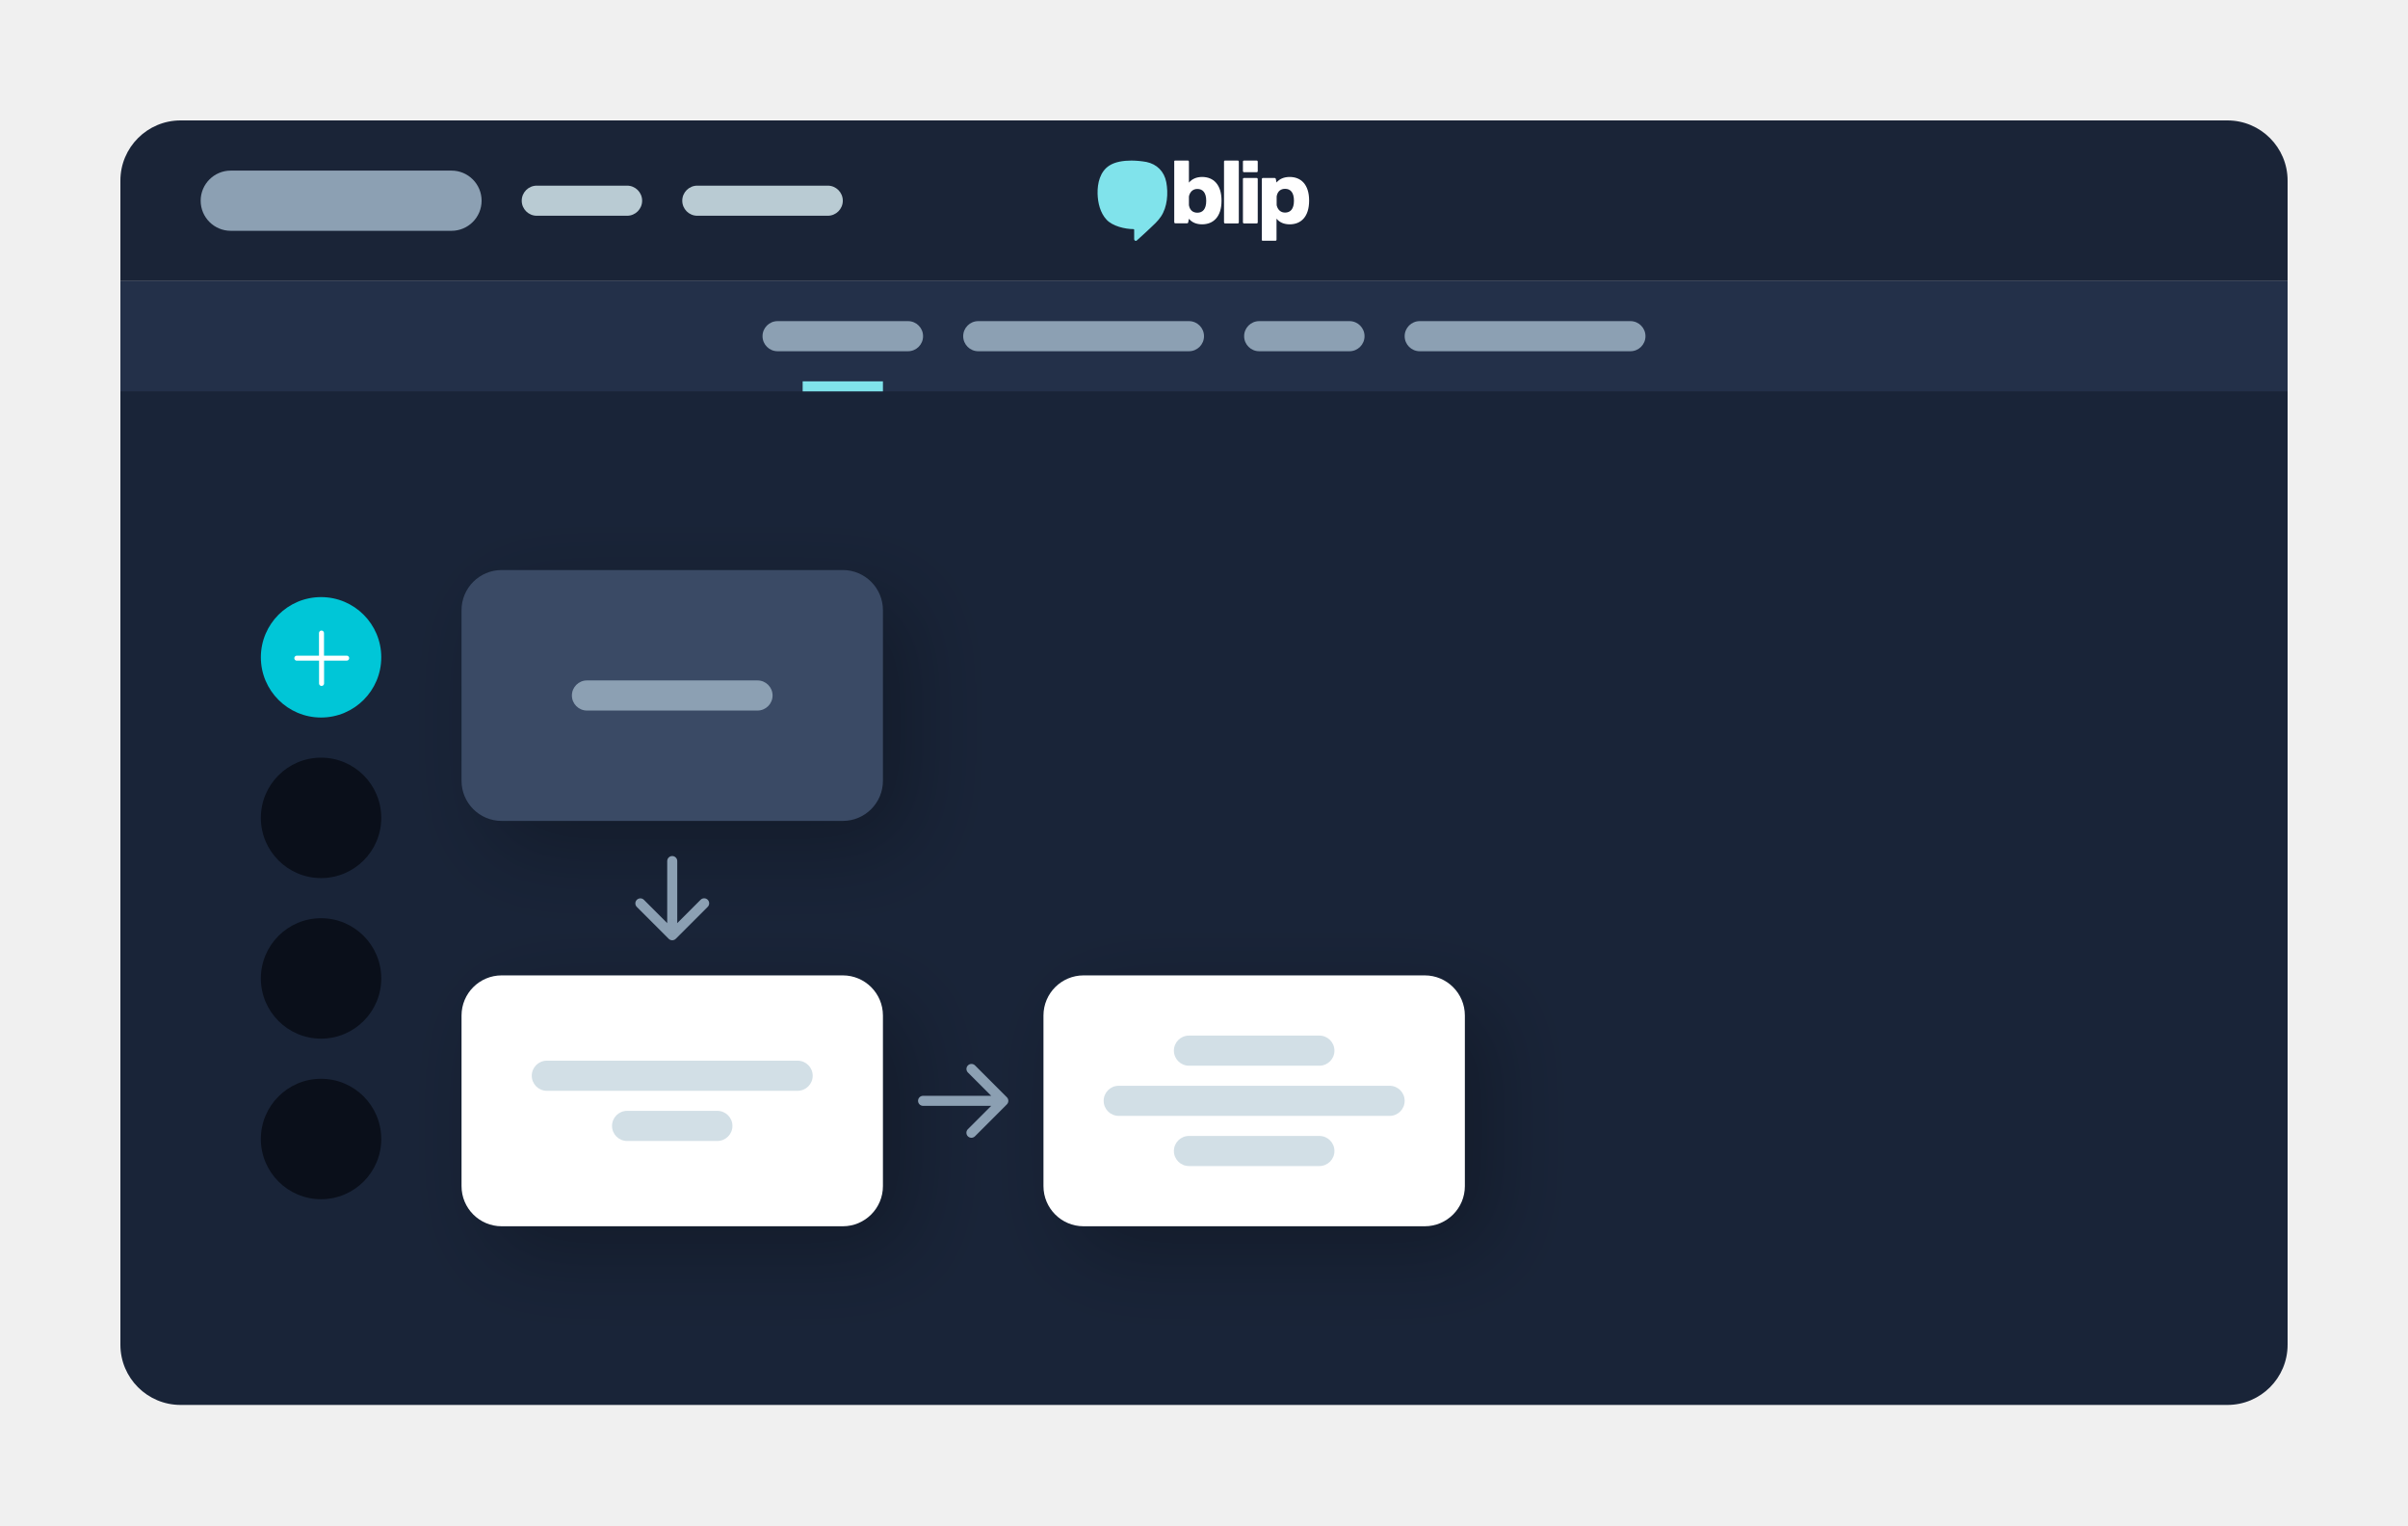
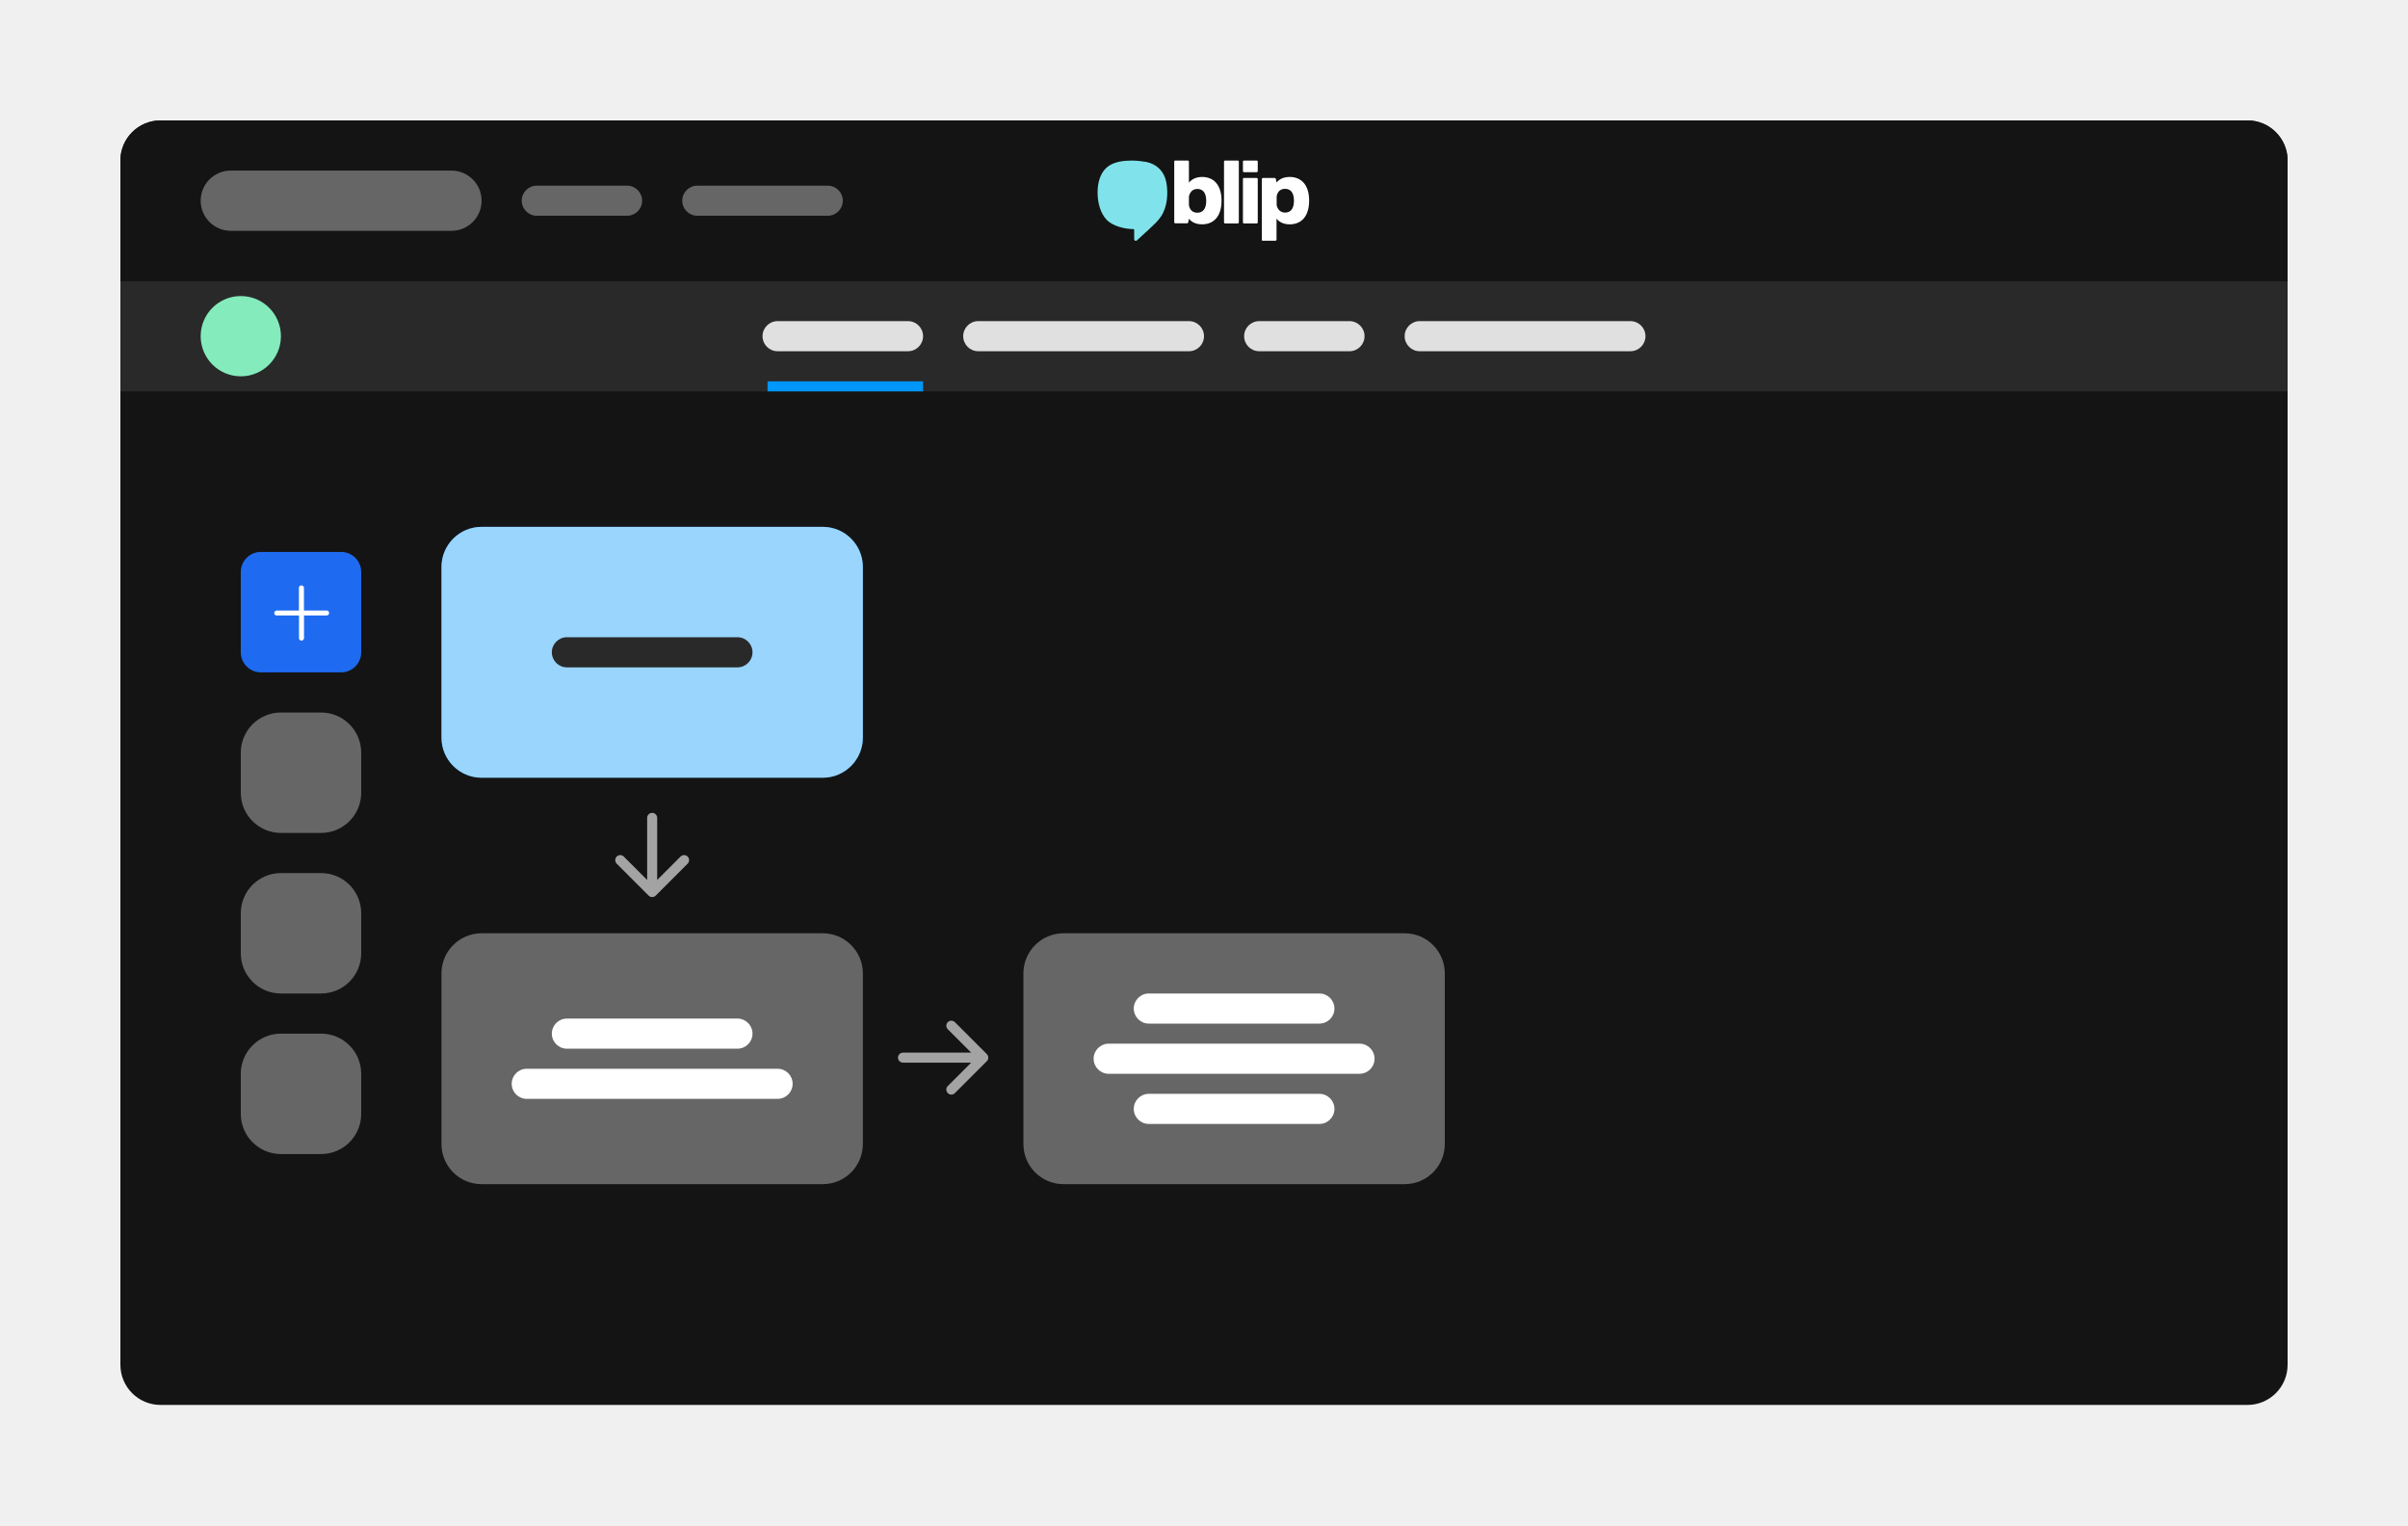
<svg xmlns="http://www.w3.org/2000/svg" width="480" height="304" viewBox="0 0 480 304" fill="none">
-   <path d="M24 36c0-6.627 5.373-12 12-12h408c6.627 0 12 5.373 12 12v20H24V36Z" fill="#1A2437" />
-   <rect x="40" y="34" width="56" height="12" rx="6" fill="#8CA0B3" />
-   <rect x="104" y="37" width="24" height="6" rx="3" fill="#B9CBD3" />
-   <rect x="136" y="37" width="32" height="6" rx="3" fill="#B9CBD3" />
-   <path d="M251.53 47.794V35.68a.2.2 0 0 1 .199-.206h2.381c.099 0 .174.077.198.154l.149.746c.62-.746 1.513-1.106 2.63-1.106 2.207 0 3.869 1.466 3.869 4.707 0 3.242-1.637 4.733-3.869 4.733-1.092 0-2.01-.36-2.63-1.131v4.193a.199.199 0 0 1-.198.205h-2.555c-.099.026-.174-.051-.174-.18Zm2.952-7.022c0 .077 0 .154.025.231.273.952.893 1.364 1.662 1.364 1.042 0 1.761-.695 1.761-2.367 0-1.672-.719-2.367-1.761-2.367-.819 0-1.439.412-1.662 1.364-.025.077-.025.128-.025.206v1.569ZM234.241 32h2.555c.124 0 .199.103.199.206v4.193c.62-.746 1.538-1.132 2.629-1.132 2.232 0 3.87 1.492 3.87 4.733 0 3.241-1.662 4.707-3.87 4.707-1.116 0-2.009-.36-2.629-1.106l-.149.746c-.025.103-.099.155-.199.155h-2.381c-.124 0-.198-.103-.198-.206v-12.09c-.025-.129.049-.206.173-.206Zm2.754 8.823c0 .077 0 .129.025.206.223.952.843 1.363 1.661 1.363 1.042 0 1.762-.694 1.762-2.366 0-1.672-.72-2.367-1.762-2.367-.769 0-1.389.412-1.661 1.364-.025.077-.025.154-.025.231v1.57ZM244.188 32h2.555c.124 0 .198.103.198.206V44.32a.199.199 0 0 1-.198.206h-2.555c-.124 0-.198-.103-.198-.206V32.206c0-.129.074-.206.198-.206Zm3.572 2.11v-1.904c0-.129.099-.206.198-.206h2.555c.124 0 .199.103.199.206v1.903a.2.2 0 0 1-.199.206h-2.555c-.124 0-.198-.103-.198-.206Zm.198 1.363h2.555c.124 0 .199.103.199.206v8.642a.2.2 0 0 1-.199.206h-2.555c-.124 0-.198-.103-.198-.206V35.68c0-.13.074-.206.198-.206Z" fill="#fff" />
-   <path d="M225.535 32c-1.612 0-3.274.257-4.415 1.003-1.836 1.184-2.382 3.499-2.332 5.608.05 1.826.521 3.807 1.786 5.17 1.191 1.287 3.671 1.878 5.358 1.878.074 0 .149.052.149.154v1.853c0 .18.148.334.322.334h.025a.22.22 0 0 0 .173-.077c.844-.746 1.687-1.518 2.531-2.315.793-.746 1.686-1.544 2.282-2.444 1.289-1.904 1.488-4.63 1.066-6.868-.421-2.161-1.885-3.576-3.944-4.013a17.573 17.573 0 0 0-3.001-.283Z" fill="#80E3EB" />
-   <path d="M24 56h432v212c0 6.627-5.373 12-12 12H36c-6.627 0-12-5.373-12-12V56Z" fill="#192438" />
-   <path fill="#233049" d="M24 56h432v22H24z" />
-   <path fill="#80E3EB" d="M160 76h16v2h-16z" />
-   <rect x="152" y="64" width="32" height="6" rx="3" fill="#8CA0B3" />
-   <rect x="192" y="64" width="48" height="6" rx="3" fill="#8CA0B3" />
-   <rect x="248" y="64" width="24" height="6" rx="3" fill="#8CA0B3" />
-   <rect x="280" y="64" width="48" height="6" rx="3" fill="#8CA0B3" />
-   <rect x="52" y="119" width="24" height="24" rx="12" fill="#00C6D7" />
-   <path d="M69.105 130.68h-4.52v-4.513a.5.5 0 1 0-1 0v4.513h-4.5a.496.496 0 0 0-.418.493.501.501 0 0 0 .418.494H63.6v4.506a.501.501 0 1 0 1 0v-4.506h4.506a.5.5 0 0 0 0-1v.013Z" fill="#fff" />
-   <circle cx="64" cy="163" r="12" fill="#0A0F1A" />
-   <circle cx="64" cy="195" r="12" fill="#0A0F1A" />
-   <circle cx="64" cy="227" r="12" fill="#0A0F1A" />
-   <g filter="url(#screen-builder-off__a)">
-     <rect x="92" y="113.608" width="84" height="50" rx="8" fill="#3A4A65" />
-     <rect x="114" y="135.608" width="40" height="6" rx="3" fill="#8CA0B3" />
-   </g>
-   <path d="M135 171.608a1 1 0 1 0-2 0h2Zm-1.707 15.491a.999.999 0 0 0 1.414 0l6.364-6.364a.999.999 0 1 0-1.414-1.414L134 184.978l-5.657-5.657a1 1 0 0 0-1.414 1.414l6.364 6.364ZM133 171.608v14.784h2v-14.784h-2Z" fill="#8CA0B3" />
-   <g filter="url(#screen-builder-off__b)">
-     <rect x="92" y="194.392" width="84" height="50" rx="8" fill="#fff" />
-     <rect x="106" y="211.392" width="56" height="6" rx="3" fill="#D2DFE6" />
-     <rect x="122" y="221.392" width="24" height="6" rx="3" fill="#D2DFE6" />
-   </g>
-   <path d="M184 218.392a1 1 0 0 0 0 2v-2Zm16.707 1.707a.999.999 0 0 0 0-1.414l-6.364-6.364a1 1 0 0 0-1.414 1.414l5.657 5.657-5.657 5.657a.999.999 0 1 0 1.414 1.414l6.364-6.364Zm-16.707.293h16v-2h-16v2Z" fill="#8CA0B3" />
-   <g filter="url(#screen-builder-off__c)">
-     <rect x="208" y="194.392" width="84" height="50" rx="8" fill="#fff" />
-     <rect x="234" y="206.392" width="32" height="6" rx="3" fill="#D2DFE6" />
-     <rect x="220" y="216.392" width="60" height="6" rx="3" fill="#D2DFE6" />
-     <rect x="234" y="226.392" width="32" height="6" rx="3" fill="#D2DFE6" />
-   </g>
-   <defs>
-     <filter id="screen-builder-off__a" x="80.8" y="102.408" width="117.6" height="83.6" filterUnits="userSpaceOnUse" color-interpolation-filters="sRGB">
-       <feFlood flood-opacity="0" result="BackgroundImageFix" />
-       <feColorMatrix in="SourceAlpha" values="0 0 0 0 0 0 0 0 0 0 0 0 0 0 0 0 0 0 127 0" result="hardAlpha" />
-       <feOffset dx="5.6" dy="5.6" />
-       <feGaussianBlur stdDeviation="8.4" />
-       <feColorMatrix values="0 0 0 0 0 0 0 0 0 0 0 0 0 0 0 0 0 0 0.25 0" />
-       <feBlend in2="BackgroundImageFix" result="effect1_dropShadow_12035_6918" />
-       <feBlend in="SourceGraphic" in2="effect1_dropShadow_12035_6918" result="shape" />
-     </filter>
-     <filter id="screen-builder-off__b" x="80.8" y="183.192" width="117.6" height="83.6" filterUnits="userSpaceOnUse" color-interpolation-filters="sRGB">
-       <feFlood flood-opacity="0" result="BackgroundImageFix" />
-       <feColorMatrix in="SourceAlpha" values="0 0 0 0 0 0 0 0 0 0 0 0 0 0 0 0 0 0 127 0" result="hardAlpha" />
-       <feOffset dx="5.6" dy="5.6" />
-       <feGaussianBlur stdDeviation="8.4" />
-       <feColorMatrix values="0 0 0 0 0 0 0 0 0 0 0 0 0 0 0 0 0 0 0.25 0" />
-       <feBlend in2="BackgroundImageFix" result="effect1_dropShadow_12035_6918" />
-       <feBlend in="SourceGraphic" in2="effect1_dropShadow_12035_6918" result="shape" />
-     </filter>
-     <filter id="screen-builder-off__c" x="196.8" y="183.192" width="117.6" height="83.6" filterUnits="userSpaceOnUse" color-interpolation-filters="sRGB">
-       <feFlood flood-opacity="0" result="BackgroundImageFix" />
-       <feColorMatrix in="SourceAlpha" values="0 0 0 0 0 0 0 0 0 0 0 0 0 0 0 0 0 0 127 0" result="hardAlpha" />
-       <feOffset dx="5.6" dy="5.6" />
-       <feGaussianBlur stdDeviation="8.4" />
-       <feColorMatrix values="0 0 0 0 0 0 0 0 0 0 0 0 0 0 0 0 0 0 0.25 0" />
-       <feBlend in2="BackgroundImageFix" result="effect1_dropShadow_12035_6918" />
-       <feBlend in="SourceGraphic" in2="effect1_dropShadow_12035_6918" result="shape" />
-     </filter>
-   </defs>
+   <path d="M24 32C24 27.582 27.582 24 32 24H448C452.418 24 456 27.582 456 32V272C456 276.418 452.418 280 448 280H32C27.582 280 24 276.418 24 272V32Z" fill="#141414" />
+   <path d="M24 56H456V78H24V56Z" fill="#292929" />
+   <path d="M153 76H184V78H153V76Z" fill="#0096FA" />
+   <path d="M152 67C152 65.343 153.343 64 155 64H181C182.657 64 184 65.343 184 67C184 68.657 182.657 70 181 70H155C153.343 70 152 68.657 152 67Z" fill="#E0E0E0" />
+   <path d="M192 67C192 65.343 193.343 64 195 64H237C238.657 64 240 65.343 240 67C240 68.657 238.657 70 237 70H195C193.343 70 192 68.657 192 67Z" fill="#E0E0E0" />
+   <path d="M248 67C248 65.343 249.343 64 251 64H269C270.657 64 272 65.343 272 67C272 68.657 270.657 70 269 70H251C249.343 70 248 68.657 248 67Z" fill="#E0E0E0" />
+   <path d="M280 67C280 65.343 281.343 64 283 64H325C326.657 64 328 65.343 328 67C328 68.657 326.657 70 325 70H283C281.343 70 280 68.657 280 67Z" fill="#E0E0E0" />
+   <circle cx="48" cy="67" r="8" fill="#84EBBC" />
+   <path d="M24 32C24 27.582 27.582 24 32 24H448C452.418 24 456 27.582 456 32V56H24V32Z" fill="#141414" />
+   <path d="M40 40C40 36.686 42.686 34 46 34H90C93.314 34 96 36.686 96 40C96 43.314 93.314 46 90 46H46C42.686 46 40 43.314 40 40Z" fill="#666666" />
+   <path d="M104 40C104 38.343 105.343 37 107 37H125C126.657 37 128 38.343 128 40C128 41.657 126.657 43 125 43H107C105.343 43 104 41.657 104 40Z" fill="#666666" />
+   <path d="M136 40C136 38.343 137.343 37 139 37H165C166.657 37 168 38.343 168 40C168 41.657 166.657 43 165 43H139C137.343 43 136 41.657 136 40Z" fill="#666666" />
+   <path d="M251.531 47.794V35.679C251.531 35.55 251.63 35.473 251.73 35.473H254.111C254.21 35.473 254.285 35.55 254.309 35.627L254.458 36.373C255.078 35.627 255.971 35.267 257.088 35.267C259.295 35.267 260.957 36.733 260.957 39.974C260.957 43.216 259.32 44.708 257.088 44.708C255.996 44.708 255.078 44.347 254.458 43.576V47.769C254.458 47.897 254.359 47.974 254.26 47.974H251.705C251.606 48 251.531 47.923 251.531 47.794ZM254.483 40.772C254.483 40.849 254.483 40.926 254.508 41.003C254.781 41.955 255.401 42.367 256.17 42.367C257.212 42.367 257.931 41.672 257.931 40C257.931 38.328 257.212 37.634 256.17 37.634C255.351 37.634 254.731 38.045 254.508 38.997C254.483 39.074 254.483 39.126 254.483 39.203V40.772Z" fill="white" />
+   <path d="M234.242 32H236.797C236.921 32 236.995 32.103 236.995 32.206V36.399C237.615 35.653 238.533 35.267 239.624 35.267C241.857 35.267 243.494 36.759 243.494 40C243.494 43.241 241.832 44.707 239.624 44.707C238.508 44.707 237.615 44.347 236.995 43.601L236.846 44.347C236.822 44.45 236.747 44.502 236.648 44.502H234.267C234.143 44.502 234.068 44.399 234.068 44.296V32.206C234.043 32.077 234.118 32 234.242 32ZM236.995 40.823C236.995 40.9 236.995 40.952 237.02 41.029C237.243 41.981 237.863 42.392 238.682 42.392C239.724 42.392 240.443 41.698 240.443 40.026C240.443 38.354 239.724 37.659 238.682 37.659C237.913 37.659 237.293 38.071 237.02 39.023C236.995 39.1 236.995 39.177 236.995 39.254V40.823Z" fill="white" />
+   <path d="M244.189 32H246.744C246.868 32 246.942 32.103 246.942 32.206V44.322C246.942 44.45 246.843 44.527 246.744 44.527H244.189C244.065 44.527 243.99 44.424 243.99 44.322V32.206C243.99 32.077 244.065 32 244.189 32Z" fill="white" />
+   <path d="M247.761 34.109V32.206C247.761 32.077 247.86 32 247.959 32H250.514C250.638 32 250.713 32.103 250.713 32.206V34.109C250.713 34.238 250.613 34.315 250.514 34.315H247.959C247.835 34.315 247.761 34.212 247.761 34.109ZM247.959 35.473H250.514C250.638 35.473 250.713 35.576 250.713 35.678V44.322C250.713 44.45 250.613 44.527 250.514 44.527H247.959C247.835 44.527 247.761 44.424 247.761 44.322V35.678C247.761 35.55 247.835 35.473 247.959 35.473Z" fill="white" />
+   <path d="M225.535 32C223.923 32 222.261 32.257 221.12 33.003C219.284 34.187 218.739 36.502 218.788 38.611C218.838 40.437 219.309 42.418 220.574 43.781C221.765 45.068 224.245 45.659 225.932 45.659C226.006 45.659 226.081 45.711 226.081 45.813V47.666C226.081 47.846 226.23 48 226.403 48H226.428C226.502 48 226.552 47.974 226.602 47.923C227.445 47.177 228.288 46.405 229.132 45.608C229.926 44.862 230.819 44.064 231.414 43.164C232.704 41.261 232.902 38.534 232.48 36.296C232.059 34.135 230.595 32.72 228.536 32.283C227.668 32.129 226.602 32 225.535 32Z" fill="#80E3EB" />
+   <path d="M48 114C48 111.791 49.791 110 52 110H68C70.209 110 72 111.791 72 114V130C72 132.209 70.209 134 68 134H52C49.791 134 48 132.209 48 130V114Z" fill="#1E6BF1" />
+   <path d="M65.106 121.68H60.586V117.167C60.586 117.034 60.533 116.907 60.439 116.813C60.345 116.719 60.218 116.667 60.086 116.667C59.953 116.667 59.826 116.719 59.732 116.813C59.638 116.907 59.586 117.034 59.586 117.167V121.68H55.086C54.969 121.699 54.862 121.759 54.786 121.85C54.709 121.94 54.667 122.055 54.667 122.173C54.667 122.292 54.709 122.406 54.786 122.497C54.862 122.587 54.969 122.647 55.086 122.667H59.599V127.173C59.599 127.306 59.652 127.433 59.745 127.527C59.839 127.62 59.966 127.673 60.099 127.673C60.232 127.673 60.359 127.62 60.453 127.527C60.546 127.433 60.599 127.306 60.599 127.173V122.667H65.106C65.238 122.667 65.365 122.614 65.459 122.52C65.553 122.426 65.606 122.299 65.606 122.167C65.606 122.034 65.553 121.907 65.459 121.813C65.365 121.719 65.238 121.667 65.106 121.667V121.68Z" fill="white" />
+   <path d="M48 150C48 145.582 51.582 142 56 142H64C68.418 142 72 145.582 72 150V158C72 162.418 68.418 166 64 166H56C51.582 166 48 162.418 48 158V150Z" fill="#666666" />
+   <path d="M48 182C48 177.582 51.582 174 56 174H64C68.418 174 72 177.582 72 182V190C72 194.418 68.418 198 64 198H56C51.582 198 48 194.418 48 190V182Z" fill="#666666" />
+   <path d="M48 214C48 209.582 51.582 206 56 206H64C68.418 206 72 209.582 72 214V222C72 226.418 68.418 230 64 230H56C51.582 230 48 226.418 48 222V214Z" fill="#666666" />
+   <path d="M88 113C88 108.582 91.582 105 96 105H164C168.418 105 172 108.582 172 113V147C172 151.418 168.418 155 164 155H96C91.582 155 88 151.418 88 147V113Z" fill="#0096FA" />
+   <path d="M88 113C88 108.582 91.582 105 96 105H164C168.418 105 172 108.582 172 113V147C172 151.418 168.418 155 164 155H96C91.582 155 88 151.418 88 147V113Z" fill="white" fill-opacity="0.6" />
+   <path d="M110 130C110 128.343 111.343 127 113 127H147C148.657 127 150 128.343 150 130C150 131.657 148.657 133 147 133H113C111.343 133 110 131.657 110 130Z" fill="#292929" />
+   <path fill-rule="evenodd" clip-rule="evenodd" d="M137.071 172.128L130.707 178.492C130.317 178.882 129.684 178.882 129.293 178.492L122.929 172.128C122.539 171.737 122.539 171.104 122.929 170.714C123.32 170.323 123.953 170.323 124.343 170.714L129 175.371L129 163C129 162.448 129.448 162 130 162C130.553 162 131 162.448 131 163L131 175.371L135.657 170.714C136.048 170.323 136.681 170.323 137.071 170.714C137.462 171.104 137.462 171.737 137.071 172.128Z" fill="#A3A3A3" />
+   <path d="M88 194C88 189.582 91.582 186 96 186H164C168.418 186 172 189.582 172 194V228C172 232.418 168.418 236 164 236H96C91.582 236 88 232.418 88 228V194Z" fill="#666666" />
+   <path d="M110 206C110 204.343 111.343 203 113 203H147C148.657 203 150 204.343 150 206C150 207.657 148.657 209 147 209H113C111.343 209 110 207.657 110 206Z" fill="white" />
+   <path d="M102 216C102 214.343 103.343 213 105 213H155C156.657 213 158 214.343 158 216C158 217.657 156.657 219 155 219H105C103.343 219 102 217.657 102 216Z" fill="white" />
+   <path fill-rule="evenodd" clip-rule="evenodd" d="M190.343 203.714L196.707 210.078C197.098 210.468 197.098 211.101 196.707 211.492L190.343 217.856C189.953 218.246 189.319 218.246 188.929 217.856C188.538 217.465 188.538 216.832 188.929 216.442L193.586 211.785H180C179.448 211.785 179 211.337 179 210.785C179 210.233 179.448 209.785 180 209.785H193.586L188.929 205.128C188.538 204.737 188.538 204.104 188.929 203.714C189.319 203.323 189.953 203.323 190.343 203.714Z" fill="#A3A3A3" />
+   <path d="M204 194C204 189.582 207.582 186 212 186H280C284.418 186 288 189.582 288 194V228C288 232.418 284.418 236 280 236H212C207.582 236 204 232.418 204 228V194Z" fill="#666666" />
+   <path d="M226 201C226 199.343 227.343 198 229 198H263C264.657 198 266 199.343 266 201C266 202.657 264.657 204 263 204H229C227.343 204 226 202.657 226 201Z" fill="white" />
+   <path d="M226 221C226 219.343 227.343 218 229 218H263C264.657 218 266 219.343 266 221C266 222.657 264.657 224 263 224H229C227.343 224 226 222.657 226 221Z" fill="white" />
+   <path d="M218 211C218 209.343 219.343 208 221 208H271C272.657 208 274 209.343 274 211C274 212.657 272.657 214 271 214H221C219.343 214 218 212.657 218 211Z" fill="white" />
</svg>
